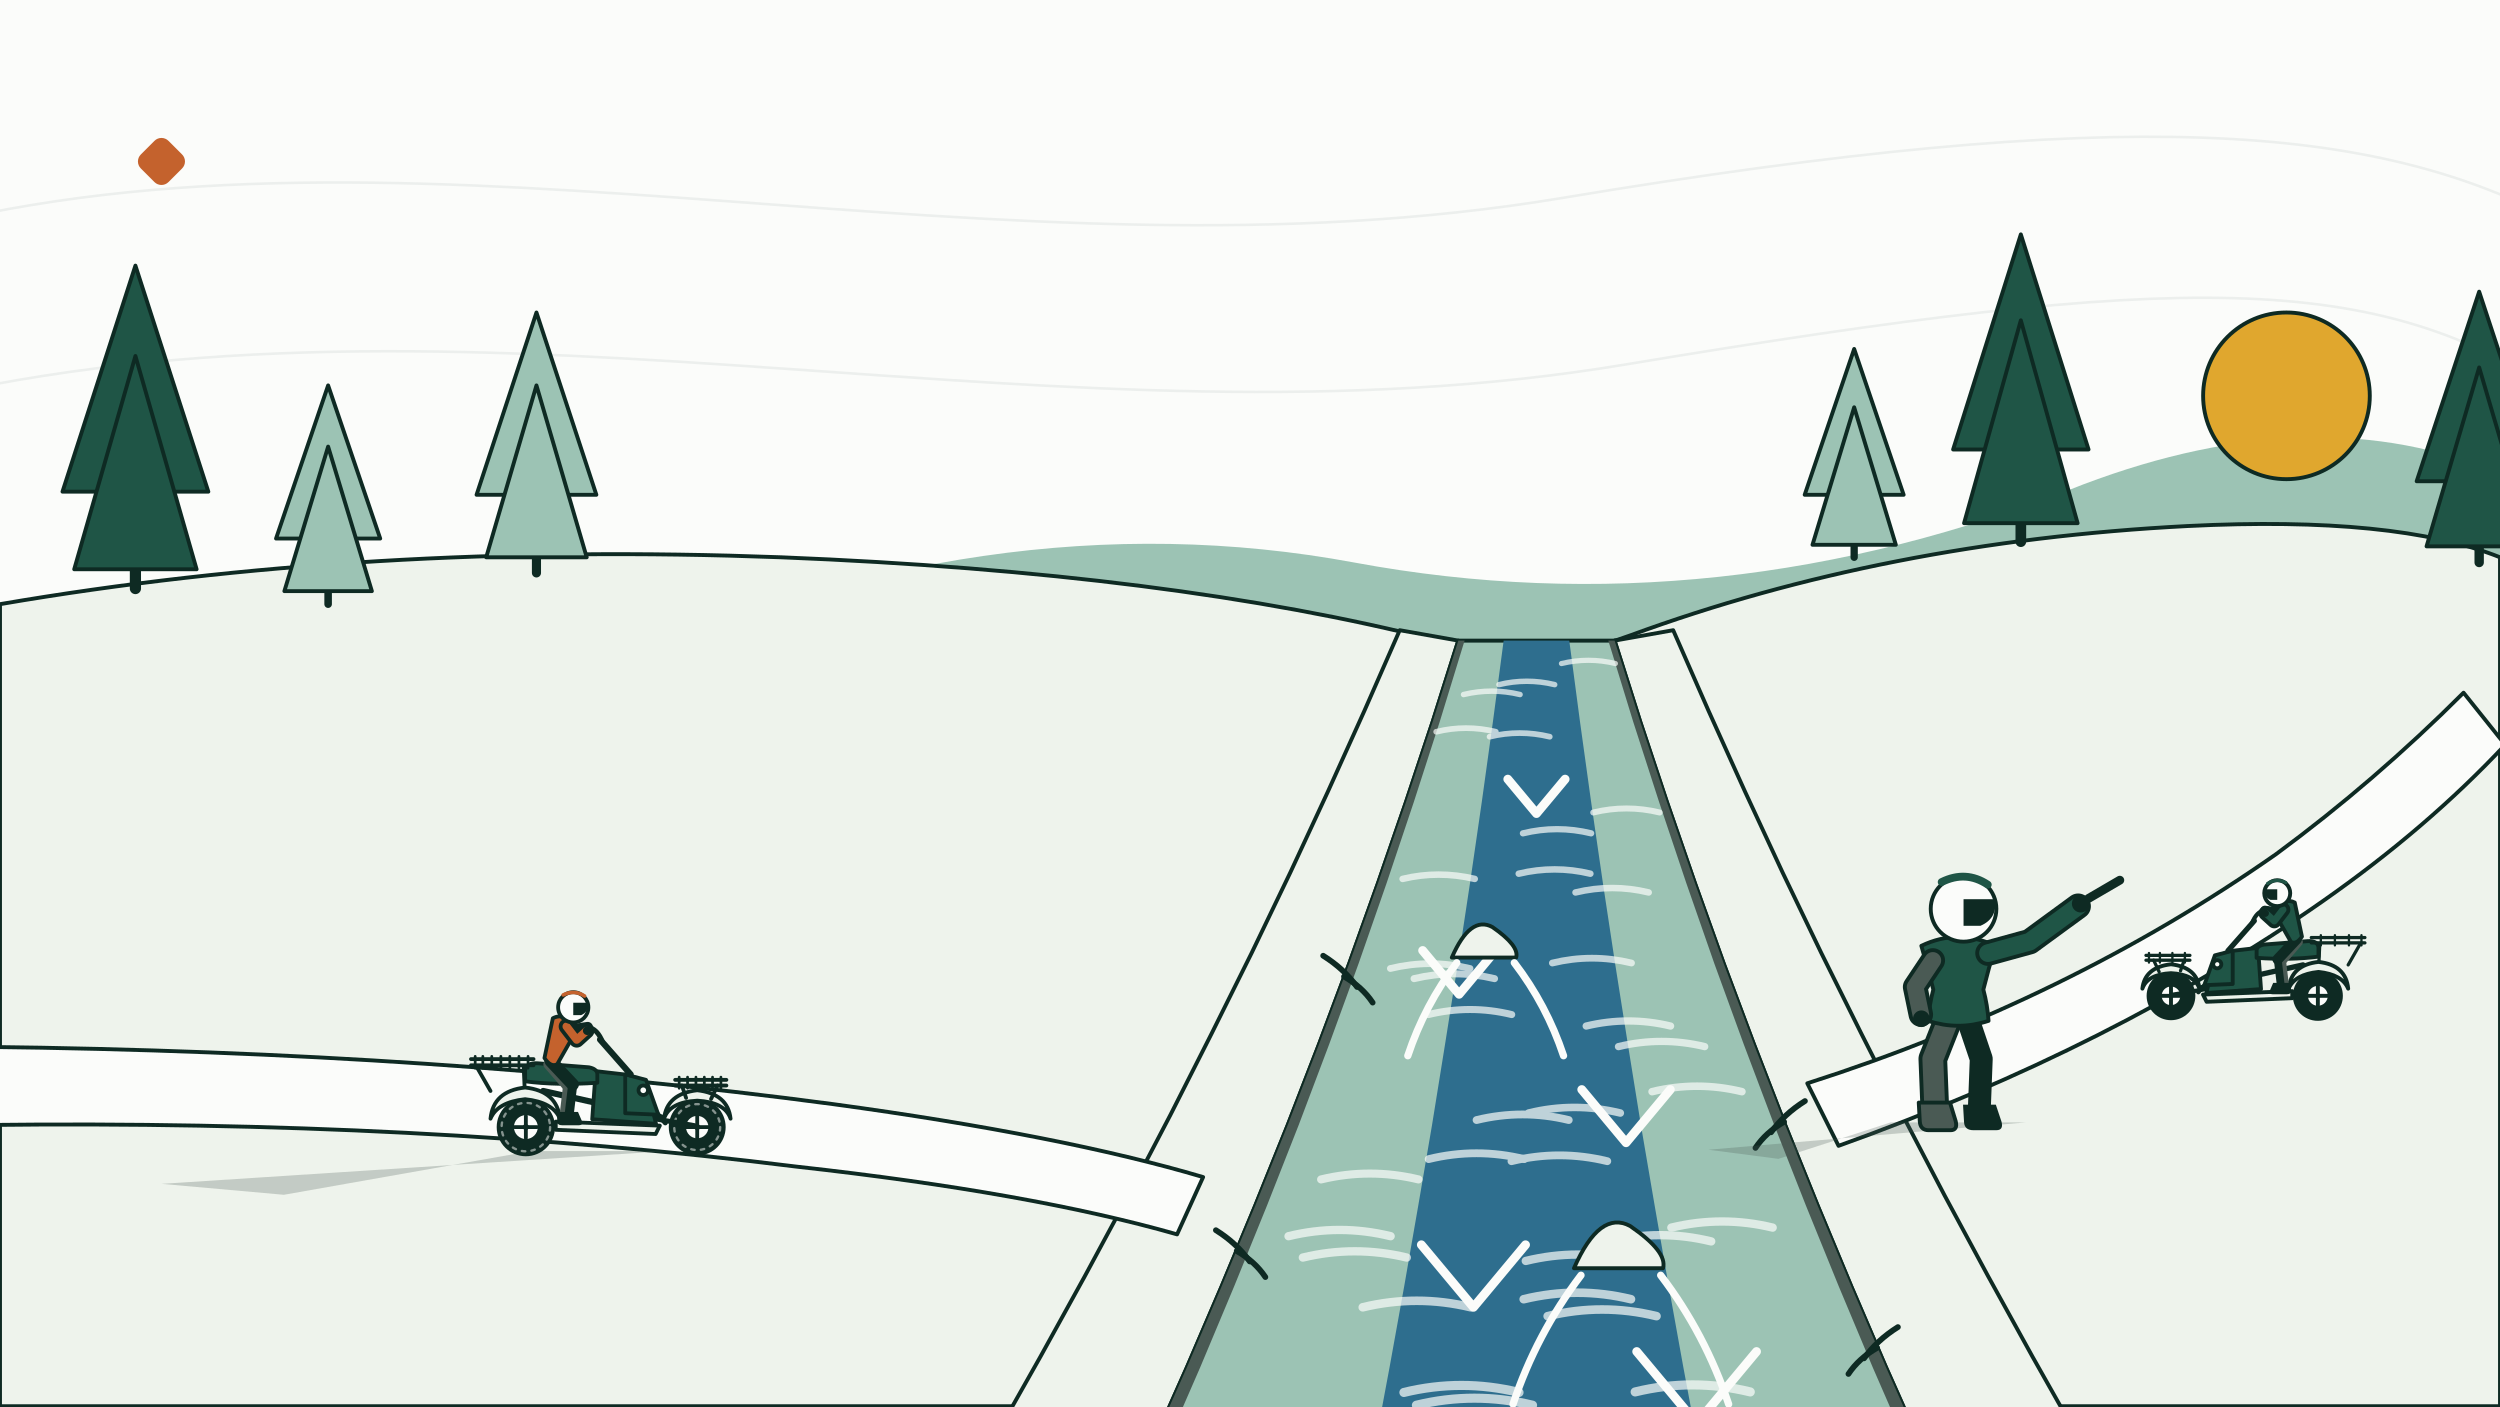
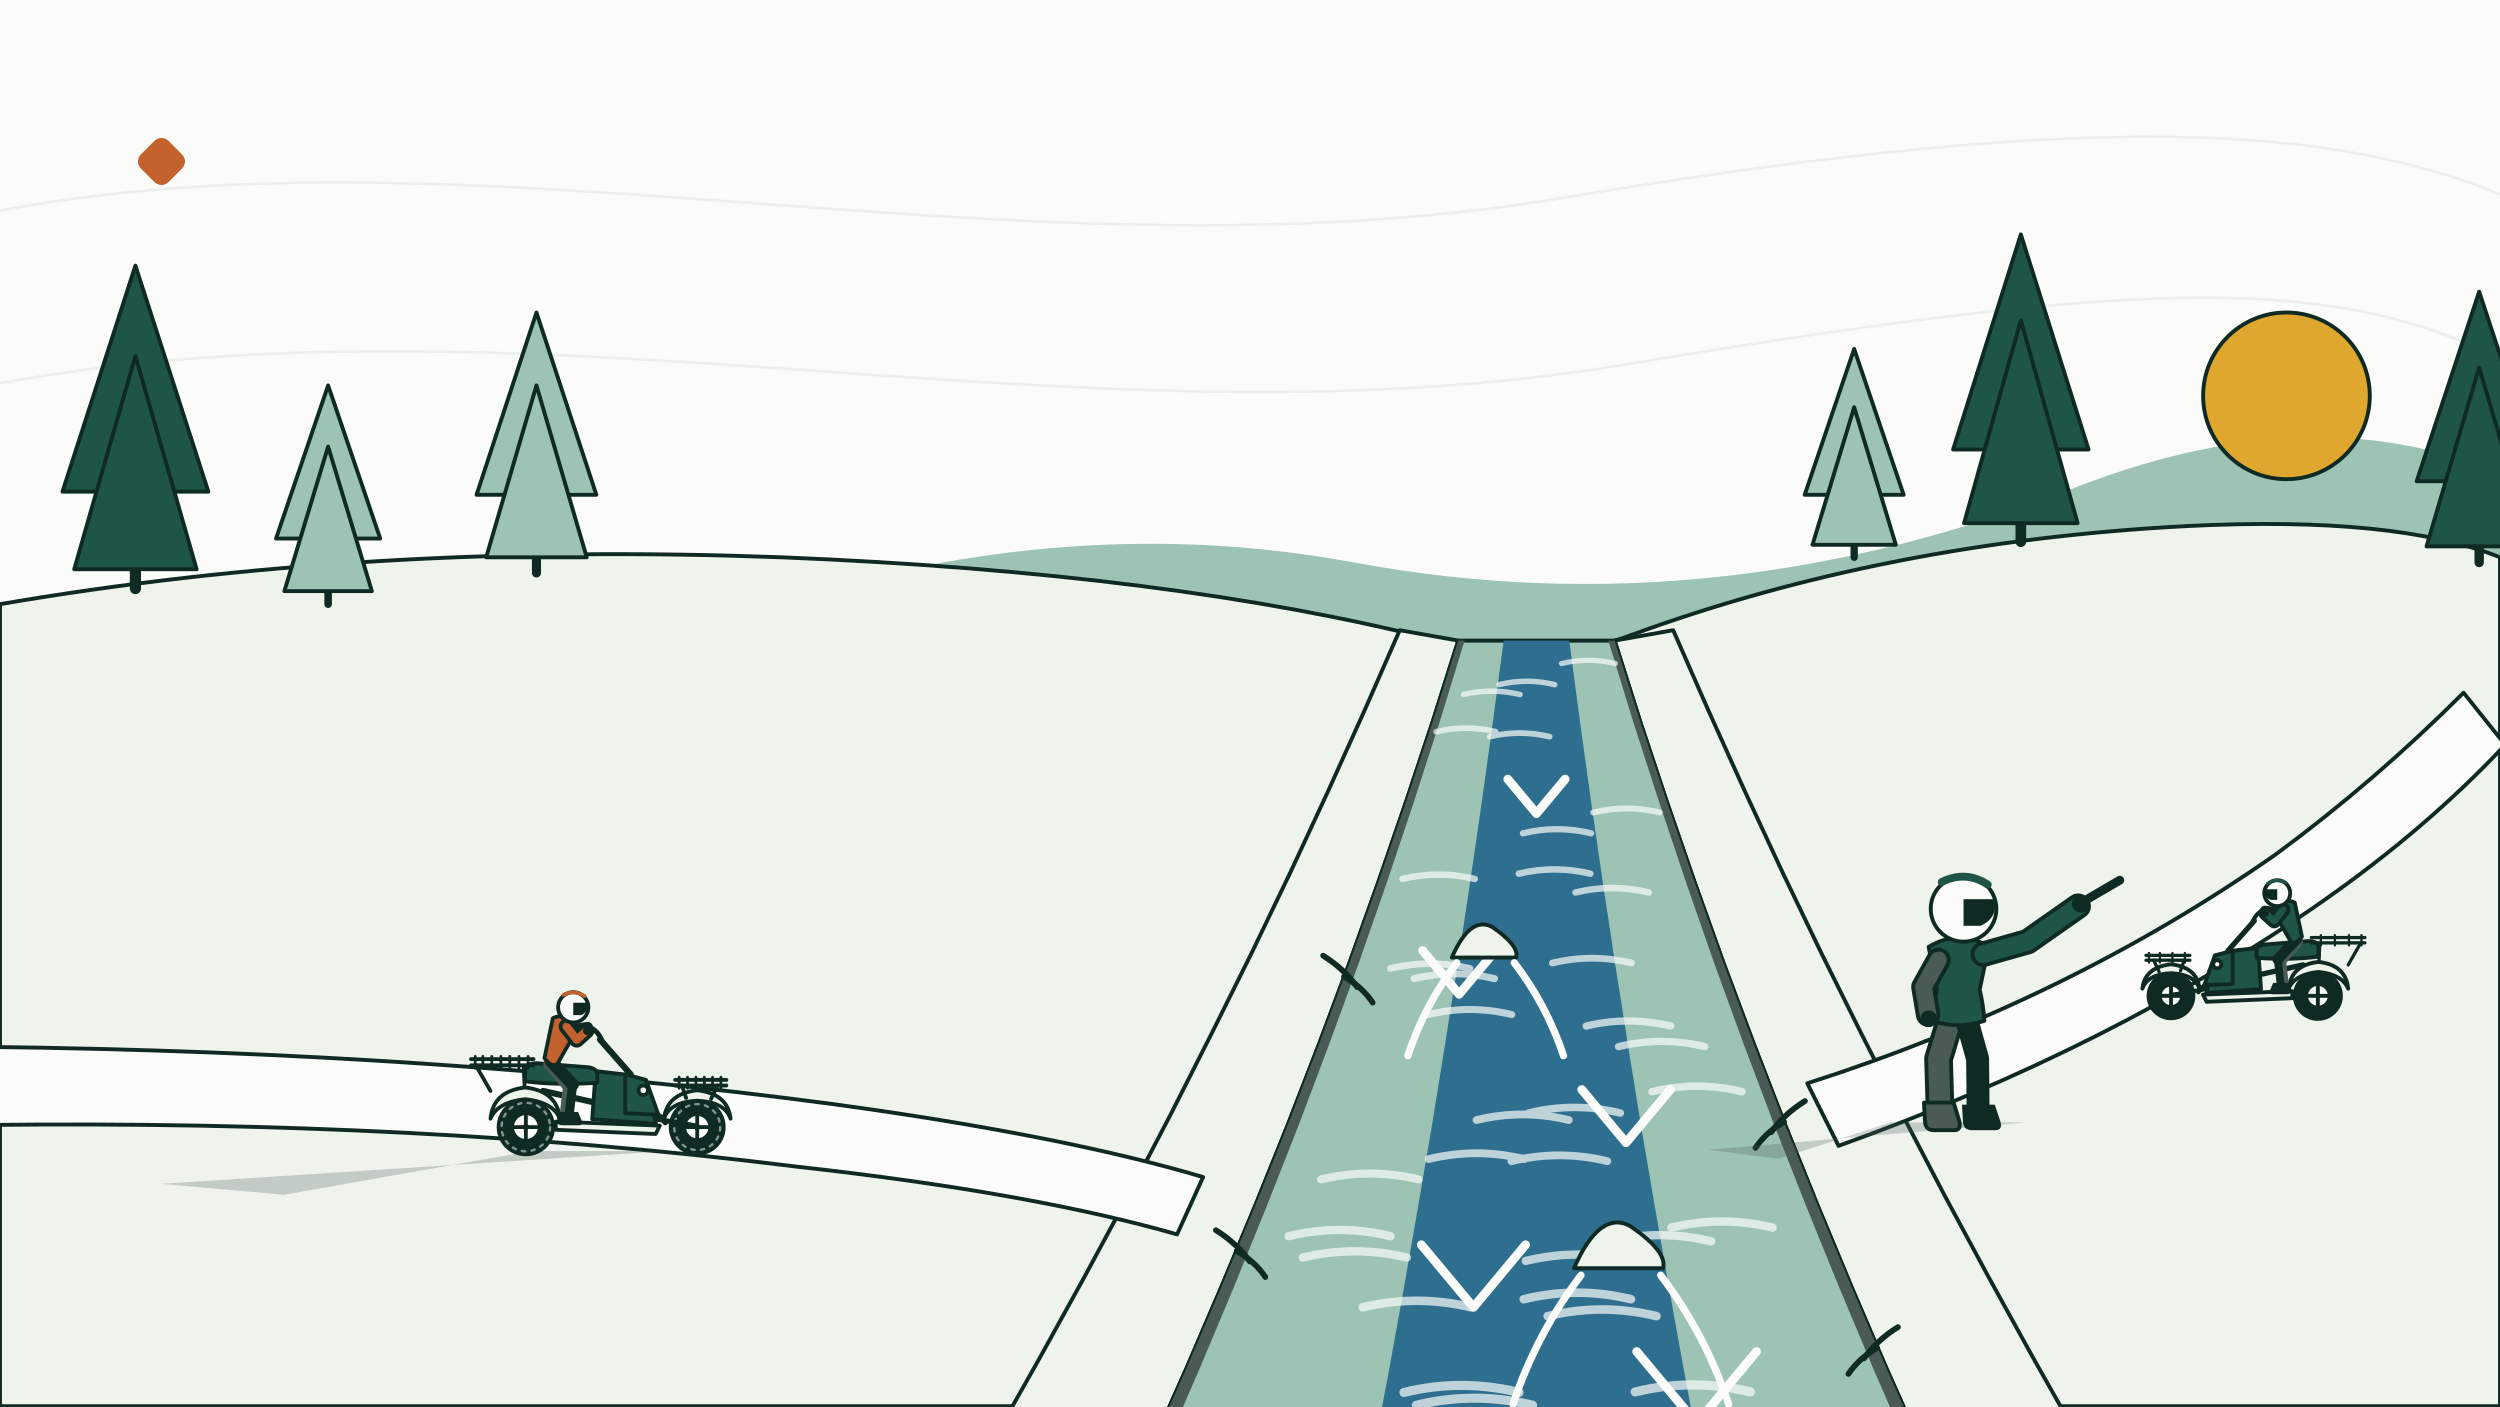
<svg xmlns="http://www.w3.org/2000/svg" viewBox="0 0 960 540" role="img">
  <rect width="960" height="540" fill="#FBFCFA" />
  <g fill="none" stroke="#0E2A23" stroke-opacity="0.06" stroke-width="1">
    <path d="M-24 86 C 168 40, 384 112, 600 76 S 912 47, 984 86" />
    <path d="M-24 152 C 192 104, 408 176, 624 140 S 912 104, 984 152" />
  </g>
  <path d="M230 258 Q380 190 520 216 Q660 242 800 186 Q890 152 960 182 L960 266 L230 266 Z" fill="#9CC3B4" />
  <circle cx="878" cy="152" r="32" fill="#E0A72E" stroke="#0E2A23" stroke-width="1.5" />
  <path d="M0 232 Q140 208 300 214 Q450 220 552 246 Q588 258 626 244 Q724 208 840 202 Q920 198 960 214 L960 540 L0 540 Z" fill="#EEF3EC" stroke="#0E2A23" stroke-width="1.5" stroke-linejoin="round" />
  <g stroke-linejoin="round" stroke-linecap="round">
    <path d="M52 226 V213.6" stroke="#0E2A23" stroke-width="4.3" />
    <path d="M52 102 L80 188.8 H24 Z" fill="#1F5546" stroke="#0E2A23" stroke-width="1.5" />
    <path d="M52 136.7 L75.5 218.6 H28.5 Z" fill="#1F5546" stroke="#0E2A23" stroke-width="1.5" />
    <path d="M126 232 V223.6" stroke="#0E2A23" stroke-width="2.9" />
    <path d="M126 148 L146 206.8 H106 Z" fill="#9CC3B4" stroke="#0E2A23" stroke-width="1.5" />
    <path d="M126 171.5 L142.8 227 H109.2 Z" fill="#9CC3B4" stroke="#0E2A23" stroke-width="1.5" />
    <path d="M206 220 V210" stroke="#0E2A23" stroke-width="3.5" />
    <path d="M206 120 L229 190 H183 Z" fill="#9CC3B4" stroke="#0E2A23" stroke-width="1.5" />
    <path d="M206 148 L225.3 214 H186.7 Z" fill="#9CC3B4" stroke="#0E2A23" stroke-width="1.5" />
    <path d="M776 208 V196.2" stroke="#0E2A23" stroke-width="4.1" />
    <path d="M776 90 L802 172.6 H750 Z" fill="#1F5546" stroke="#0E2A23" stroke-width="1.5" />
    <path d="M776 123 L797.8 200.9 H754.2 Z" fill="#1F5546" stroke="#0E2A23" stroke-width="1.5" />
    <path d="M952 216 V205.6" stroke="#0E2A23" stroke-width="3.6" />
    <path d="M952 112 L976 184.8 H928 Z" fill="#1F5546" stroke="#0E2A23" stroke-width="1.5" />
    <path d="M952 141.1 L972.2 209.8 H931.8 Z" fill="#1F5546" stroke="#0E2A23" stroke-width="1.5" />
    <path d="M712 214 V206" stroke="#0E2A23" stroke-width="2.8" />
    <path d="M712 134 L731 190 H693 Z" fill="#9CC3B4" stroke="#0E2A23" stroke-width="1.5" />
    <path d="M712 156.4 L728 209.2 H696 Z" fill="#9CC3B4" stroke="#0E2A23" stroke-width="1.5" />
  </g>
  <path d="M537.5 242 L523.9 273 L509.9 304 L495.5 335 L480.6 366 L465.2 397 L449.5 428 L433.3 459 L416.6 490 L399.5 521 L382 552 442 556 L455.8 525 L469.1 494 L482 463 L494.5 432 L506.5 401 L518.1 370 L529.2 339 L539.9 308 L550.2 277 L560 246 Z" fill="#EEF3EC" stroke="#0E2A23" stroke-width="1.5" stroke-linejoin="round" />
  <path d="M642.5 242 L656.1 273 L670.1 304 L684.5 335 L699.4 366 L714.8 397 L730.5 428 L746.7 459 L763.4 490 L780.5 521 L798 552 738 556 L724.2 525 L710.9 494 L698 463 L685.5 432 L673.5 401 L661.9 370 L650.8 339 L640.1 308 L629.8 277 L620 246 Z" fill="#EEF3EC" stroke="#0E2A23" stroke-width="1.5" stroke-linejoin="round" />
  <path d="M560 246 L550.2 277 L539.9 308 L529.2 339 L518.1 370 L506.5 401 L494.5 432 L482 463 L469.1 494 L455.8 525 L442 556 738 556 L724.2 525 L710.9 494 L698 463 L685.5 432 L673.5 401 L661.9 370 L650.8 339 L640.1 308 L629.8 277 L620 246 Z" fill="#9CC3B4" stroke="#0E2A23" stroke-width="1.5" stroke-linejoin="round" />
  <path d="M577.4 246 L573.3 277 L569 308 L564.5 339 L559.8 370 L554.9 401 L549.9 432 L544.6 463 L539.2 494 L533.6 525 L527.8 556 L652.2 556 L646.4 525 L640.8 494 L635.4 463 L630.1 432 L625.1 401 L620.2 370 L615.5 339 L611 308 L606.7 277 L602.6 246 Z" fill="#2E6E8E" />
  <path d="M560 246 L550.2 277 L539.9 308 L529.2 339 L518.1 370 L506.5 401 L494.5 432 L482 463 L469.1 494 L455.8 525 L442 556 L447.4 556 L460.9 525 L473.9 494 L486.5 463 L498.7 432 L510.4 401 L521.7 370 L532.5 339 L542.9 308 L552.9 277 L562.4 246 Z" fill="#4A5A54" />
  <path d="M617.6 246 L627.1 277 L637.1 308 L647.5 339 L658.3 370 L669.6 401 L681.3 432 L693.5 463 L706.1 494 L719.1 525 L732.6 556 L738 556 L724.2 525 L710.9 494 L698 463 L685.5 432 L673.5 401 L661.9 370 L650.8 339 L640.1 308 L629.8 277 L620 246 Z" fill="#4A5A54" />
  <g fill="none" stroke="#FBFCFA" stroke-linecap="round" opacity="0.7">
    <path d="M562 266.7 q10.9 -2.6 21.7 0" stroke-width="2.1" />
    <path d="M575.6 262.9 q10.7 -2.6 21.4 0" stroke-width="2.1" />
    <path d="M599.6 254.8 q10.4 -2.5 20.7 0" stroke-width="2" />
    <path d="M551.5 281 q11.5 -2.8 22.9 0" stroke-width="2.2" />
    <path d="M572 282.9 q11.5 -2.8 23.1 0" stroke-width="2.2" />
    <path d="M584.8 320 q13.1 -3.2 26.2 0" stroke-width="2.4" />
    <path d="M611.8 312 q12.8 -3.1 25.5 0" stroke-width="2.3" />
    <path d="M538.6 337.5 q13.8 -3.3 27.7 0" stroke-width="2.5" />
    <path d="M583.2 335.5 q13.8 -3.3 27.5 0" stroke-width="2.5" />
    <path d="M605 342.7 q14.1 -3.4 28.1 0" stroke-width="2.5" />
    <path d="M533.9 371.9 q15.3 -3.7 30.6 0" stroke-width="2.6" />
    <path d="M543 375.8 q15.4 -3.7 30.9 0" stroke-width="2.7" />
    <path d="M596.1 369.8 q15.2 -3.7 30.4 0" stroke-width="2.6" />
    <path d="M548.5 389.6 q16 -3.9 32 0" stroke-width="2.7" />
    <path d="M609.1 394 q16.2 -3.9 32.4 0" stroke-width="2.8" />
    <path d="M621.5 401.9 q16.5 -4 33.1 0" stroke-width="2.8" />
    <path d="M567 430.1 q17.7 -4.3 35.4 0" stroke-width="3" />
    <path d="M587 427.4 q17.6 -4.3 35.2 0" stroke-width="2.9" />
    <path d="M634.4 419.2 q17.3 -4.2 34.5 0" stroke-width="2.9" />
    <path d="M507.3 452.9 q18.7 -4.5 37.4 0" stroke-width="3.1" />
    <path d="M548.6 445.1 q18.4 -4.5 36.7 0" stroke-width="3" />
    <path d="M580.4 445.9 q18.4 -4.5 36.8 0" stroke-width="3" />
    <path d="M494.8 474.7 q19.6 -4.8 39.2 0" stroke-width="3.2" />
    <path d="M500.3 482.9 q19.9 -4.8 39.9 0" stroke-width="3.2" />
    <path d="M585.9 484.2 q20 -4.9 40 0" stroke-width="3.2" />
    <path d="M617.8 476.7 q19.7 -4.8 39.3 0" stroke-width="3.2" />
    <path d="M641.8 471.4 q19.5 -4.7 38.9 0" stroke-width="3.2" />
    <path d="M523.3 502 q20.7 -5 41.5 0" stroke-width="3.3" />
    <path d="M585.1 498.9 q20.6 -5 41.2 0" stroke-width="3.3" />
    <path d="M594.3 505.4 q20.9 -5.1 41.8 0" stroke-width="3.3" />
    <path d="M539.1 534.7 q22.1 -5.4 44.2 0" stroke-width="3.5" />
    <path d="M543.9 539.6 q22.3 -5.4 44.6 0" stroke-width="3.5" />
    <path d="M627.9 534.5 q22.1 -5.4 44.2 0" stroke-width="3.5" />
  </g>
  <g fill="none" stroke="#FBFCFA" stroke-width="3.4" stroke-linecap="round" stroke-linejoin="round">
    <path d="M579 299.2 L590 312.4 L601 299.2" />
    <path d="M546.3 365 L560.3 381.8 L574.3 365" />
    <path d="M607.4 418.4 L624.4 438.8 L641.4 418.4" />
    <path d="M545.8 478 L565.8 502 L585.8 478" />
    <path d="M628.5 519 L651.5 546.6 L674.5 519" />
  </g>
  <path d="M557.5 367.7 Q564.6 351.4 573.1 356 Q583.5 363.2 582.2 367.7 Z" fill="#EEF3EC" stroke="#0E2A23" stroke-width="1.5" stroke-linejoin="round" />
  <g fill="none" stroke="#FBFCFA" stroke-width="2.8" stroke-linecap="round">
    <path d="M559.4 369.7 Q547.1 385.9 540.6 405.4" />
    <path d="M581.5 369.7 Q593.9 385.9 600.4 405.4" />
  </g>
  <path d="M604.4 487 Q614.3 464.5 626 470.8 Q640.4 480.7 638.6 487 Z" fill="#EEF3EC" stroke="#0E2A23" stroke-width="1.5" stroke-linejoin="round" />
  <g fill="none" stroke="#FBFCFA" stroke-width="2.8" stroke-linecap="round">
    <path d="M607.1 489.7 Q590 512.2 581 539.2" />
    <path d="M637.7 489.7 Q654.8 512.2 663.8 539.2" />
  </g>
  <g fill="none" stroke="#0E2A23" stroke-width="2.2" stroke-linecap="round">
    <path d="M508.1 367 q8 5 13 12" />
    <path d="M516.1 375 q7 4 11 10" />
    <path d="M466.9 472.4 q8 5 13 12" />
    <path d="M474.9 480.4 q7 4 11 10" />
  </g>
  <g fill="none" stroke="#0E2A23" stroke-width="2.2" stroke-linecap="round">
    <path d="M693.1 422.8 q-8 5 -13 12" />
    <path d="M685.1 430.8 q-7 4 -11 10" />
    <path d="M728.8 509.6 q-8 5 -13 12" />
    <path d="M720.8 517.6 q-7 4 -11 10" />
  </g>
  <path d="M-6 402 Q170 404 320 424 Q408 436 462 452 L452 474 Q396 458 306 448 Q162 430 -6 432 Z" fill="#FBFCFA" stroke="#0E2A23" stroke-width="1.5" stroke-linejoin="round" />
  <path d="M706 440 Q812 402 892 346 Q932 318 962 286 L946 266 Q912 300 874 328 Q794 384 694 416 Z" fill="#FBFCFA" stroke="#0E2A23" stroke-width="1.5" stroke-linejoin="round" />
  <g transform="translate(866 392) scale(-0.6 0.6)">
    <g stroke-linecap="round" stroke-linejoin="round">
      <circle cx="-40.1" cy="-16" r="16.0" fill="#0E2A23" />
      <circle cx="-40.1" cy="-16" r="7.6" fill="#FBFCFA" stroke="#0E2A23" stroke-width="2.5" />
      <path d="M-40.1 -22 V-10 M-46.2 -16 H-34" stroke="#0E2A23" stroke-width="2.5" />
      <circle cx="-40.1" cy="-16" r="1.7" fill="#0E2A23" />
      <circle cx="53.9" cy="-16" r="15.6" fill="#0E2A23" />
      <circle cx="53.9" cy="-16" r="7.2" fill="#FBFCFA" stroke="#0E2A23" stroke-width="2.5" />
      <path d="M53.9 -22 V-10 M47.8 -16 H60" stroke="#0E2A23" stroke-width="2.5" />
      <circle cx="53.9" cy="-16" r="1.7" fill="#0E2A23" />
      <path d="M34.1 -21.3 L-30.6 -35.8" stroke="#0E2A23" stroke-width="3.4" />
      <path d="M52.4 -16.8 L17.4 -22.8" stroke="#0E2A23" stroke-width="2.7" />
      <path d="M17.4 -39.6 L36.4 -18.3" stroke="#0E2A23" stroke-width="2.7" />
      <path d="M72.2 -20.6 Q70.7 -34.3 53.9 -36.2 Q37.2 -34.3 35.7 -20.6 Q38.7 -29.7 53.9 -30.5 Q69.1 -29.7 72.2 -20.6 Z" fill="#EEF3EC" stroke="#0E2A23" stroke-width="2.5" />
      <path d="M-21.4 -20.6 Q-23 -35.8 -40.5 -37.7 Q-58 -35.8 -59.5 -20.6 Q-55.7 -29.7 -40.5 -31.3 Q-25.2 -29.7 -21.4 -20.6 Z" fill="#EEF3EC" stroke="#0E2A23" stroke-width="2.5" />
      <path d="M33.4 -16.8 L-23.7 -19 L-23.7 -14.5 L31.1 -12.2 Z" fill="#EEF3EC" stroke="#0E2A23" stroke-width="2.5" />
      <path d="M14.7 -44.8 L-1.8 -46.7 L-3.7 -20.3 L31.3 -17.8 L26.4 -37.5 Z" fill="#1F5546" stroke="#0E2A23" stroke-width="2.5" />
      <path d="M32.6 -22.8 L25.8 -41.9 L14.4 -44.9 L14.4 -23.6 Z" fill="#1F5546" stroke="#0E2A23" stroke-width="2.5" />
      <circle cx="24.3" cy="-36.2" r="2.6" fill="#FBFCFA" stroke="#0E2A23" stroke-width="2.5" />
      <path d="M-0.9 -40.3 L-0.9 -44.9 Q-0.9 -47.9 -5.5 -48.8 L-33.6 -51 Q-39.7 -51.4 -40.5 -47.2 L-40.5 -41.1 Q-23 -38.8 -0.9 -40.3 Z" fill="#1F5546" stroke="#0E2A23" stroke-width="2.5" />
      <path d="M-35.9 -53.3 H-70.2 M-35.9 -49.9 H-70.2" stroke="#0E2A23" stroke-width="2.1" />
      <path d="M-42 -54.8 V-48.3 M-51 -54.8 V-48.3 M-60 -54.8 V-48.3 M-68 -54.8 V-48.3" stroke="#0E2A23" stroke-width="1.5" />
      <path d="M-41.3 -49.1 L-40.8 -38.1 M-67.1 -49.1 L-59.5 -35.8" stroke="#0E2A23" stroke-width="2.1" />
      <path d="M41.8 -41.9 H69.9 M41.8 -38.8 H69.9" stroke="#0E2A23" stroke-width="2.1" />
      <path d="M45 -43.4 V-37.3 M53 -43.4 V-37.3 M61 -43.4 V-37.3 M68 -43.4 V-37.3" stroke="#0E2A23" stroke-width="1.5" />
      <path d="M45.5 -38.8 L47.8 -32.0 M65.0 -38.8 L61.5 -31.4" stroke="#0E2A23" stroke-width="2.1" />
      <path d="M17.4 -44.9 L0.6 -64" stroke="#0E2A23" stroke-width="3.4" />
      <path d="M2.1 -62.4 Q-0.9 -70.1 -6.2 -70.8" fill="none" stroke="#0E2A23" stroke-width="2.7" />
      <path d="M-6.2 -70.8 L-14.1 -69.6" stroke="#0E2A23" stroke-width="5.8" />
    </g>
    <g stroke-linecap="round" stroke-linejoin="round">
      <path d="M-27.8 -50.4 L-17.6 -38.6" stroke="#4A5A54" stroke-width="5.4" />
      <path d="M-17.6 -38.6 L-19.6 -21.8" stroke="#4A5A54" stroke-width="4.2" />
      <path d="M-26.4 -52.2 L-14.4 -39.4" stroke="#0E2A23" stroke-width="6.8" />
      <path d="M-14.4 -39.4 L-16.4 -22.4" stroke="#0E2A23" stroke-width="5" />
      <path d="M-22.9 -24.3 L-22.9 -19.2 Q-22.9 -17 -20.2 -17 L-11.2 -17 Q-8.6 -17 -9.4 -19.4 L-11.5 -24.3 Z" fill="#0E2A23" />
      <path d="M-25.3 -75.7 Q-18.8 -79.2 -11.5 -70.5 L-22.9 -50.5 Q-26.4 -48.6 -29.9 -53.9 Z" fill="#1F5546" stroke="#0E2A23" stroke-width="2.5" />
      <path d="M-17.8 -71.2 L-12.2 -63.9 L-6.8 -68.8" fill="none" stroke="#0E2A23" stroke-width="9.4" />
      <path d="M-17.8 -71.2 L-12.2 -63.9 L-6.8 -68.8" fill="none" stroke="#1F5546" stroke-width="4.4" />
      <circle cx="-6.4" cy="-68.9" r="2.4" fill="#0E2A23" />
      <circle cx="-14.1" cy="-81.7" r="8.3" fill="#FBFCFA" stroke="#0E2A23" stroke-width="2.5" />
      <path d="M-6.1 -84.2 Q-5.5 -79.2 -9.8 -77.4 L-14.1 -77.4 L-14.1 -84.2 Z" fill="#0E2A23" />
      <path d="M-7.9 -87.9 Q-13.5 -91.5 -19.6 -88.5" fill="none" stroke="#1F5546" stroke-width="2" />
    </g>
  </g>
  <path d="M726 431 L778 431 L656 441.5 L682.9 445 Z" fill="#4A5A54" opacity="0.26" />
  <g transform="translate(752 434) scale(1 1)">
    <g stroke-linecap="round" stroke-linejoin="round">
-       <path d="M-3 -44.6 L-9.8 -27.4 L-9 -7.4" fill="none" stroke="#0E2A23" stroke-width="11" />
-       <path d="M-3 -44.6 L-9.8 -27.4 L-9 -7.4" fill="none" stroke="#4A5A54" stroke-width="8" />
-       <path d="M-15.2 -10.6 L-14.8 -3.4 Q-14.6 0 -11.4 0 L-3 0 Q-0.2 0 -1 -3.4 L-3.2 -10.6 Z" fill="#4A5A54" stroke="#0E2A23" stroke-width="1.5" />
-       <path d="M3 -44.6 L8.8 -27.4 L8 -6.6" fill="none" stroke="#0E2A23" stroke-width="8.8" />
-       <path d="M1.8 -9.8 L2.2 -3 Q2.4 0 5.8 0 L14.6 0 Q17.4 0 16.6 -3.2 L14.4 -9.8 Z" fill="#0E2A23" />
-       <path d="M-14.2 -70.8 Q0 -77.6 14.2 -70.8 Q11.6 -62 9.6 -54 Q11.2 -48 11.6 -42 Q0 -38.2 -11.6 -42 Q-11.2 -48 -9.6 -54 Q-11.6 -62 -14.2 -70.8 Z" fill="#1F5546" stroke="#0E2A23" stroke-width="1.5" />
-       <path d="M-9.8 -65.2 L-16.6 -55 L-14.4 -44.4" fill="none" stroke="#0E2A23" stroke-width="9.4" />
-       <path d="M-9.8 -65.2 L-16.6 -55 L-14.4 -44.4" fill="none" stroke="#4A5A54" stroke-width="6.4" />
-       <circle cx="-14.2" cy="-42.8" r="3.2" fill="#0E2A23" />
-       <path d="M11.4 -68 L27.4 -72.4 L46 -86" fill="none" stroke="#0E2A23" stroke-width="9.8" />
-       <path d="M11.4 -68 L27.4 -72.4 L46 -86" fill="none" stroke="#1F5546" stroke-width="6.8" />
+       <path d="M-2.4 -44.6 L-7.6 -27.4 L-7 -7.4" fill="none" stroke="#0E2A23" stroke-width="11" />
+       <path d="M-2.4 -44.6 L-7.6 -27.4 L-7 -7.4" fill="none" stroke="#4A5A54" stroke-width="8" />
+       <path d="M-13.2 -10.6 L-12.8 -3.4 Q-12.6 0 -9.4 0 L-1.6 0 Q1.2 0 0.4 -3.4 L-1.8 -10.6 Z" fill="#4A5A54" stroke="#0E2A23" stroke-width="1.5" />
+       <path d="M2.6 -44.6 L7.4 -27.4 L7.6 -6.6" fill="none" stroke="#0E2A23" stroke-width="8.8" />
+       <path d="M1.4 -9.8 L1.8 -3 Q2 0 5.4 0 L14.2 0 Q17 0 16.2 -3.2 L14 -9.8 Z" fill="#0E2A23" />
+       <path d="M-11.4 -70.4 Q0.4 -77.4 11.8 -70.4 Q9.8 -62 8.2 -54 Q9.6 -48 10 -42 Q0 -38.6 -10 -42 Q-9.6 -48 -8.2 -54 Q-9.8 -62 -11.4 -70.4 Z" fill="#1F5546" stroke="#0E2A23" stroke-width="1.5" />
+       <path d="M-7.6 -65.4 L-13.4 -55 L-11.6 -44.4" fill="none" stroke="#0E2A23" stroke-width="9.4" />
+       <path d="M-7.6 -65.4 L-13.4 -55 L-11.6 -44.4" fill="none" stroke="#4A5A54" stroke-width="6.4" />
+       <circle cx="-11.4" cy="-42.8" r="3.2" fill="#0E2A23" />
+       <path d="M9.6 -67.6 L26.6 -72.4 L46 -86" fill="none" stroke="#0E2A23" stroke-width="9.8" />
+       <path d="M9.6 -67.6 L26.6 -72.4 L46 -86" fill="none" stroke="#1F5546" stroke-width="6.8" />
      <circle cx="47" cy="-87" r="3.4" fill="#0E2A23" />
      <path d="M50 -89 L62 -96" stroke="#0E2A23" stroke-width="3.4" stroke-linecap="round" />
      <circle cx="2" cy="-85" r="12.6" fill="#FBFCFA" stroke="#0E2A23" stroke-width="1.5" />
      <path d="M14.1 -88.7 Q15.1 -81.3 8.5 -78.5 L2 -78.5 L2 -88.7 Z" fill="#0E2A23" />
      <path d="M11.3 -94.3 Q2.9 -99.9 -6.4 -95.3" fill="none" stroke="#1F5546" stroke-width="3" />
    </g>
  </g>
  <path d="M204 442 L256 442 L62 454.6 L109 458.8 Z" fill="#4A5A54" opacity="0.26" />
  <g transform="translate(230 444) scale(0.7 0.7)">
    <g stroke-linecap="round" stroke-linejoin="round">
      <circle cx="-40.1" cy="-16" r="16.0" fill="#0E2A23" />
      <circle cx="-40.1" cy="-16" r="13.3" fill="none" stroke="#FBFCFA" stroke-width="1.3" stroke-dasharray="1.9 3.4" opacity="0.5" />
      <circle cx="-40.1" cy="-16" r="7.6" fill="#FBFCFA" stroke="#0E2A23" stroke-width="2.1" />
      <path d="M-40.1 -22 V-10 M-46.2 -16 H-34" stroke="#0E2A23" stroke-width="2.1" />
      <circle cx="-40.1" cy="-16" r="1.7" fill="#0E2A23" />
      <circle cx="53.9" cy="-16" r="15.6" fill="#0E2A23" />
      <circle cx="53.9" cy="-16" r="12.6" fill="none" stroke="#FBFCFA" stroke-width="1.3" stroke-dasharray="1.9 3.4" opacity="0.5" />
      <circle cx="53.9" cy="-16" r="7.2" fill="#FBFCFA" stroke="#0E2A23" stroke-width="2.1" />
      <path d="M53.9 -22 V-10 M47.8 -16 H60" stroke="#0E2A23" stroke-width="2.1" />
      <circle cx="53.9" cy="-16" r="1.7" fill="#0E2A23" />
      <path d="M34.1 -21.3 L-30.6 -35.8" stroke="#0E2A23" stroke-width="3.4" />
      <path d="M52.4 -16.8 L17.4 -22.8" stroke="#0E2A23" stroke-width="2.7" />
      <path d="M17.4 -39.6 L36.4 -18.3" stroke="#0E2A23" stroke-width="2.7" />
      <path d="M72.2 -20.6 Q70.7 -34.3 53.9 -36.2 Q37.2 -34.3 35.7 -20.6 Q38.7 -29.7 53.9 -30.5 Q69.1 -29.7 72.2 -20.6 Z" fill="#EEF3EC" stroke="#0E2A23" stroke-width="2.1" />
      <path d="M-21.4 -20.6 Q-23 -35.8 -40.5 -37.7 Q-58 -35.8 -59.5 -20.6 Q-55.7 -29.7 -40.5 -31.3 Q-25.2 -29.7 -21.4 -20.6 Z" fill="#EEF3EC" stroke="#0E2A23" stroke-width="2.1" />
      <path d="M33.4 -16.8 L-23.7 -19 L-23.7 -14.5 L31.1 -12.2 Z" fill="#EEF3EC" stroke="#0E2A23" stroke-width="2.1" />
      <path d="M14.7 -44.8 L-1.8 -46.7 L-3.7 -20.3 L31.3 -17.8 L26.4 -37.5 Z" fill="#1F5546" stroke="#0E2A23" stroke-width="2.1" />
      <path d="M32.6 -22.8 L25.8 -41.9 L14.4 -44.9 L14.4 -23.6 Z" fill="#1F5546" stroke="#0E2A23" stroke-width="2.1" />
      <circle cx="24.3" cy="-36.2" r="2.6" fill="#FBFCFA" stroke="#0E2A23" stroke-width="2.1" />
      <path d="M-0.9 -40.3 L-0.9 -44.9 Q-0.9 -47.9 -5.5 -48.8 L-33.6 -51 Q-39.7 -51.4 -40.5 -47.2 L-40.5 -41.1 Q-23 -38.8 -0.9 -40.3 Z" fill="#1F5546" stroke="#0E2A23" stroke-width="2.1" />
      <path d="M-35.9 -53.3 H-70.2 M-35.9 -49.9 H-70.2" stroke="#0E2A23" stroke-width="2.1" />
      <path d="M-38.9 -54.8 V-48.3 M-43.9 -54.8 V-48.3 M-48.9 -54.8 V-48.3 M-53.8 -54.8 V-48.3 M-58.8 -54.8 V-48.3 M-63.7 -54.8 V-48.3 M-67.9 -54.8 V-48.3" stroke="#0E2A23" stroke-width="1.5" />
      <path d="M-41.3 -49.1 L-40.8 -38.1 M-67.1 -49.1 L-59.5 -35.8" stroke="#0E2A23" stroke-width="2.1" />
      <path d="M41.8 -41.9 H69.9 M41.8 -38.8 H69.9" stroke="#0E2A23" stroke-width="2.1" />
      <path d="M44.0 -43.4 V-37.3 M48.6 -43.4 V-37.3 M53.2 -43.4 V-37.3 M57.8 -43.4 V-37.3 M62.3 -43.4 V-37.3 M66.9 -43.4 V-37.3" stroke="#0E2A23" stroke-width="1.5" />
      <path d="M45.5 -38.8 L47.8 -32.0 M65.0 -38.8 L61.5 -31.4" stroke="#0E2A23" stroke-width="2.1" />
      <path d="M17.4 -44.9 L0.6 -64" stroke="#0E2A23" stroke-width="3.4" />
      <path d="M2.1 -62.4 Q-0.9 -70.1 -6.2 -70.8" fill="none" stroke="#0E2A23" stroke-width="2.7" />
      <path d="M-6.2 -70.8 L-14.1 -69.6" stroke="#0E2A23" stroke-width="5.8" />
    </g>
    <g stroke-linecap="round" stroke-linejoin="round">
      <path d="M-27.8 -50.4 L-17.6 -38.6" stroke="#4A5A54" stroke-width="5.4" />
      <path d="M-17.6 -38.6 L-19.6 -21.8" stroke="#4A5A54" stroke-width="4.2" />
      <path d="M-26.4 -52.2 L-14.4 -39.4" stroke="#0E2A23" stroke-width="6.8" />
      <path d="M-14.4 -39.4 L-16.4 -22.4" stroke="#0E2A23" stroke-width="5" />
      <path d="M-22.9 -24.3 L-22.9 -19.2 Q-22.9 -17 -20.2 -17 L-11.2 -17 Q-8.6 -17 -9.4 -19.4 L-11.5 -24.3 Z" fill="#0E2A23" />
      <path d="M-25.3 -75.7 Q-18.8 -79.2 -11.5 -70.5 L-22.9 -50.5 Q-26.4 -48.6 -29.9 -53.9 Z" fill="#C4622D" stroke="#0E2A23" stroke-width="2.1" />
      <path d="M-17.8 -71.2 L-12.2 -63.9 L-6.8 -68.8" fill="none" stroke="#0E2A23" stroke-width="8.6" />
      <path d="M-17.8 -71.2 L-12.2 -63.9 L-6.8 -68.8" fill="none" stroke="#C4622D" stroke-width="4.4" />
      <circle cx="-6.4" cy="-68.9" r="2.4" fill="#0E2A23" />
      <circle cx="-14.1" cy="-81.7" r="8.3" fill="#FBFCFA" stroke="#0E2A23" stroke-width="2.1" />
      <path d="M-6.1 -84.2 Q-5.5 -79.2 -9.8 -77.4 L-14.1 -77.4 L-14.1 -84.2 Z" fill="#0E2A23" />
      <path d="M-7.9 -87.9 Q-13.5 -91.5 -19.6 -88.5" fill="none" stroke="#C4622D" stroke-width="2" />
    </g>
  </g>
  <rect x="-7.5" y="-7.5" width="15" height="15" rx="3.8" transform="translate(62 62) rotate(45)" fill="#C4622D" />
</svg>
